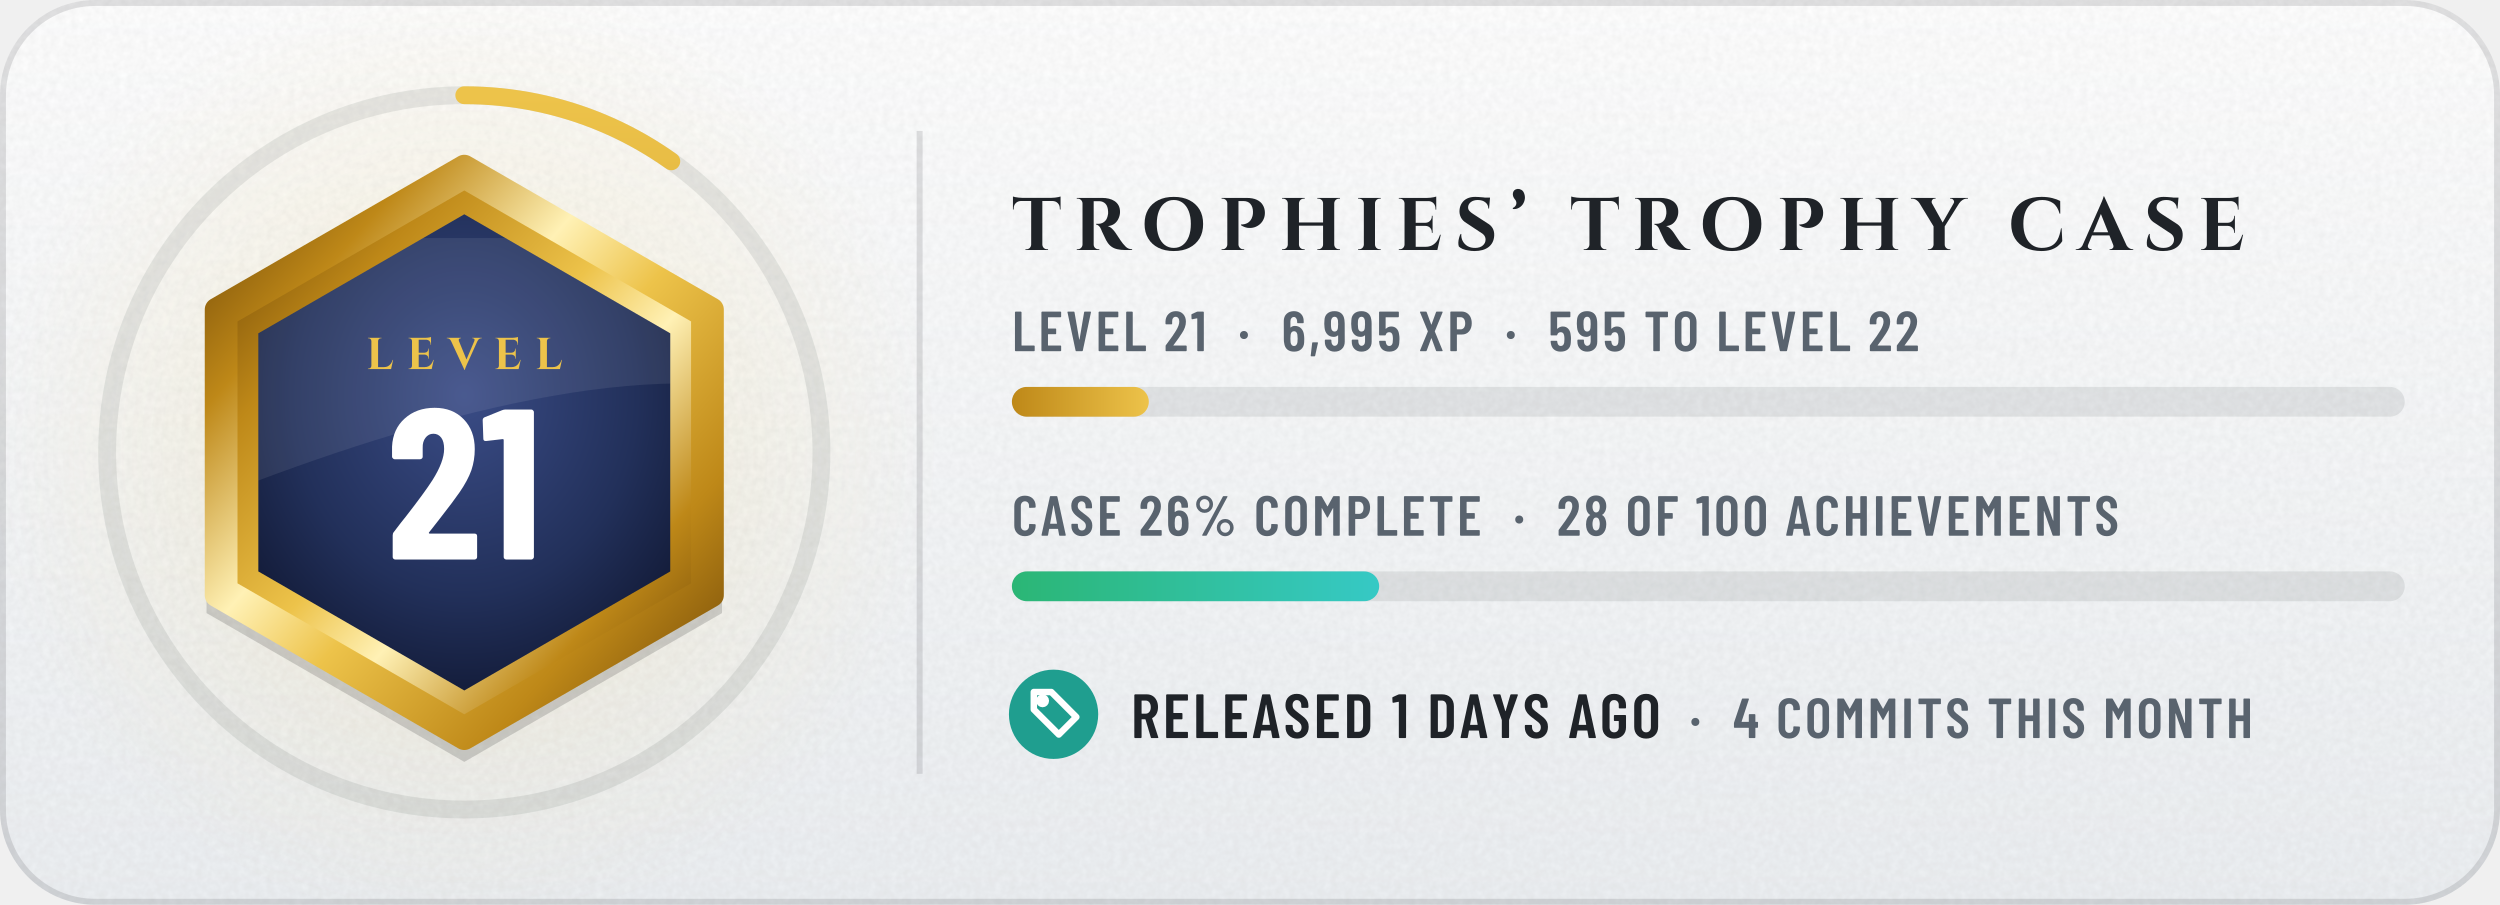
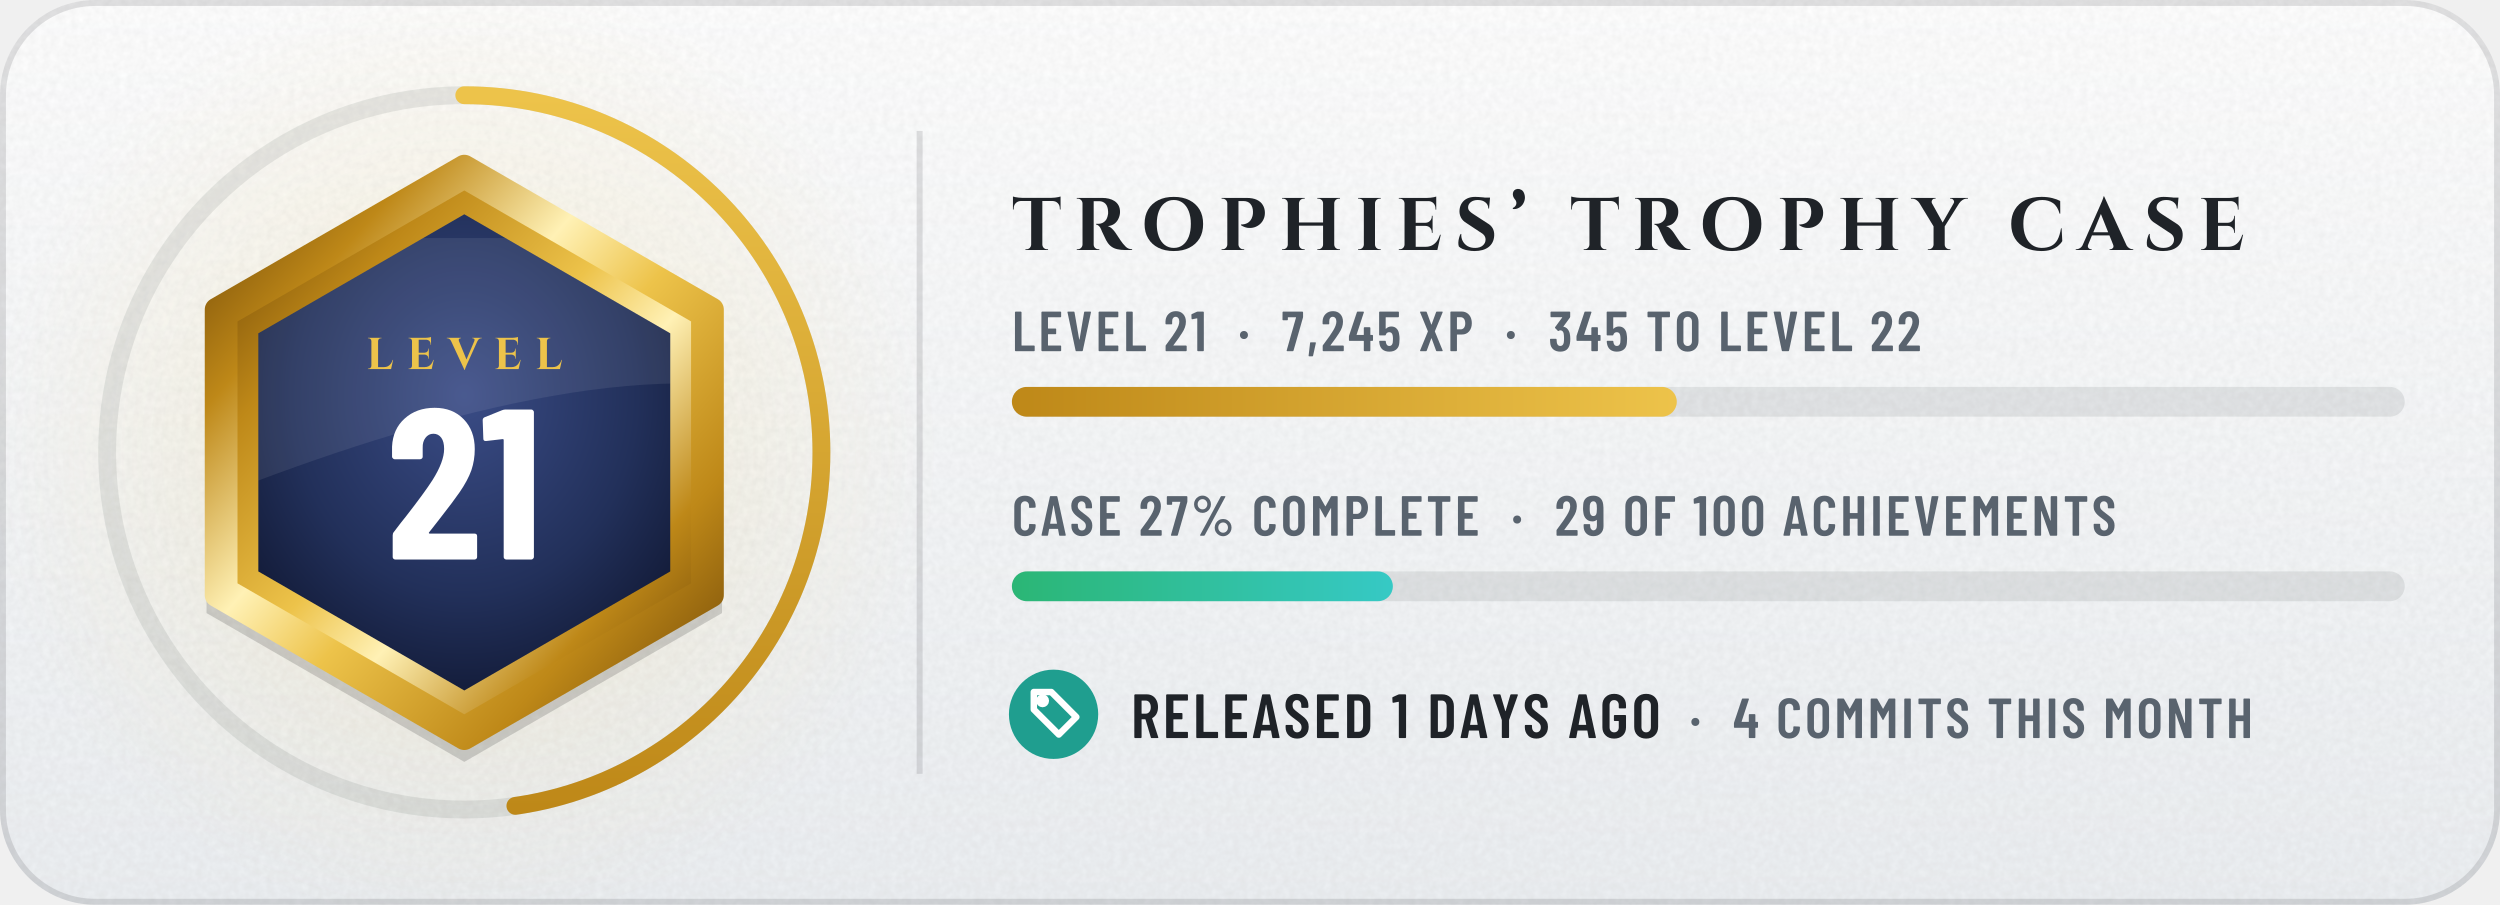
- <svg xmlns="http://www.w3.org/2000/svg" width="420" height="152" viewBox="0 0 420 152" role="img" aria-label="tannergolden/trophies: level 21, 6,995 XP, case 26% complete, released 1 days ago">
+ <svg xmlns="http://www.w3.org/2000/svg" width="420" height="152" viewBox="0 0 420 152" role="img" aria-label="tannergolden/trophies: level 21, 7,245 XP, case 27% complete, released 1 days ago">
  <style>@keyframes tw{0%,100%{opacity:.15;transform:scale(.45)}50%{opacity:1;transform:scale(1)}}.sp{transform-box:fill-box;transform-origin:center;animation:tw 3.4s ease-in-out infinite}@keyframes sh{0%{transform:translateX(-110px)}38%,100%{transform:translateX(200px)}}.sh{animation:sh 6.5s ease-in-out infinite}@keyframes fl{0%,100%{transform:translateY(0)}50%{transform:translateY(-3px)}}.fl{animation:fl 5s ease-in-out infinite}@media (prefers-reduced-motion:reduce){.sp,.fl{animation:none}.sh,.bu{display:none}}</style>
  <defs>
    <linearGradient id="bg" x1="0" y1="0" x2="0" y2="1">
      <stop offset="0" stop-color="#FFFFFF" />
      <stop offset="1" stop-color="#EDF0F3" />
    </linearGradient>
    <clipPath id="card">
      <rect width="420" height="152" rx="16" />
    </clipPath>
    <filter id="grain" x="0" y="0" width="100%" height="100%">
      <feTurbulence type="fractalNoise" baseFrequency=".85" numOctaves="2" stitchTiles="stitch" />
      <feColorMatrix values="0 0 0 0 0 0 0 0 0 0 0 0 0 0 0 0 0 0 .05 0" />
    </filter>
    <radialGradient id="glow" cx=".5" cy=".5" r=".5">
      <stop offset="0" stop-color="#EDC34A" stop-opacity="0.19" />
      <stop offset="1" stop-color="#EDC34A" stop-opacity="0" />
    </radialGradient>
    <linearGradient id="mh" x1="0" y1="0" x2="1" y2="0">
      <stop offset="0" stop-color="#6B4306" />
      <stop offset="0.2" stop-color="#BE8818" />
      <stop offset="0.4" stop-color="#FFF1B5" />
      <stop offset="0.54" stop-color="#EDC34A" />
      <stop offset="0.78" stop-color="#BE8818" />
      <stop offset="1" stop-color="#6B4306" />
    </linearGradient>
    <linearGradient id="md" x1="0" y1="0" x2="1" y2="1">
      <stop offset="0" stop-color="#6B4306" />
      <stop offset="0.2" stop-color="#BE8818" />
      <stop offset="0.4" stop-color="#FFF1B5" />
      <stop offset="0.54" stop-color="#EDC34A" />
      <stop offset="0.78" stop-color="#BE8818" />
      <stop offset="1" stop-color="#6B4306" />
    </linearGradient>
    <linearGradient id="mdr" x1="1" y1="1" x2="0" y2="0">
      <stop offset="0" stop-color="#6B4306" />
      <stop offset="0.2" stop-color="#BE8818" />
      <stop offset="0.4" stop-color="#FFF1B5" />
      <stop offset="0.54" stop-color="#EDC34A" />
      <stop offset="0.78" stop-color="#BE8818" />
      <stop offset="1" stop-color="#6B4306" />
    </linearGradient>
    <linearGradient id="dia" x1="0" y1="0" x2="1" y2="0">
      <stop offset="0" stop-color="#2F7DD1" />
      <stop offset=".5" stop-color="#7B61E0" />
      <stop offset="1" stop-color="#C2449A" />
    </linearGradient>
    <linearGradient id="pb" x1="0" y1="0" x2="1" y2="0">
      <stop offset="0" stop-color="#8FA6C0" />
      <stop offset="1" stop-color="#D3E4F4" />
    </linearGradient>
    <linearGradient id="shg" x1="0" y1="0" x2="1" y2="0">
      <stop offset="0" stop-color="#FFFFFF" stop-opacity="0" />
      <stop offset=".5" stop-color="#FFFFFF" stop-opacity=".6" />
      <stop offset="1" stop-color="#FFFFFF" stop-opacity="0" />
    </linearGradient>
    <radialGradient id="en" cx=".5" cy=".38" r=".7">
      <stop offset="0" stop-color="#3A4C86" />
      <stop offset=".6" stop-color="#22305A" />
      <stop offset="1" stop-color="#0F1630" />
    </radialGradient>
    <linearGradient id="xp" x1="0" y1="0" x2="1" y2="0">
      <stop offset="0" stop-color="#BE8818" />
      <stop offset="1" stop-color="#EDC34A" />
    </linearGradient>
    <linearGradient id="cp" x1="0" y1="0" x2="1" y2="0">
      <stop offset="0" stop-color="#2BB675" />
      <stop offset="1" stop-color="#36C9C5" />
    </linearGradient>
    <clipPath id="enc">
      <polygon points="78,36 112.6,56 112.6,96 78,116 43.4,96 43.4,56" />
    </clipPath>
  </defs>
  <g clip-path="url(#card)">
    <rect width="420" height="152" fill="url(#bg)" />
    <rect width="420" height="152" filter="url(#grain)" />
  </g>
  <rect x=".5" y=".5" width="419" height="151" rx="15.5" fill="none" stroke="#1F2328" stroke-opacity=".13" />
  <circle cx="78" cy="76" r="80" fill="url(#glow)" />
  <circle cx="78" cy="76" r="60" fill="none" stroke="#1F2328" stroke-opacity=".09" stroke-width="3" />
-   <circle cx="78" cy="76" r="60" fill="none" stroke="url(#xp)" stroke-width="3" stroke-linecap="round" stroke-dasharray="37.1 377" transform="rotate(-90 78 76)" />
+   <circle cx="78" cy="76" r="60" fill="none" stroke="url(#xp)" stroke-width="3" stroke-linecap="round" stroke-dasharray="179.9 377" transform="rotate(-90 78 76)" />
  <polygon points="78,28 121.3,53 121.3,103 78,128 34.7,103 34.7,53" fill="#000000" fill-opacity=".16" />
  <polygon points="78,28 119.6,52 119.6,100 78,124 36.4,100 36.4,52" fill="url(#md)" stroke="url(#md)" stroke-width="4" stroke-linejoin="round" />
  <polygon points="78,32 116.1,54 116.1,98 78,120 39.9,98 39.9,54" fill="url(#mdr)" />
  <polygon points="78,36 112.6,56 112.6,96 78,116 43.4,96 43.4,56" fill="url(#en)" />
  <g clip-path="url(#enc)">
    <path d="M30 40H130V66C104 60 64 72 30 86Z" fill="#FFFFFF" fill-opacity=".08" />
    <g transform="skewX(-18)">
      <rect class="sh" x="30" y="20" width="16" height="120" fill="url(#shg)" opacity=".5" />
    </g>
  </g>
  <g transform="translate(61.5 62) scale(0.0075 -0.0075)" fill="#EDC34A">
    <use href="#s76" x="0" />
    <use href="#s69" x="910" />
    <use href="#s86" x="1836" />
    <use href="#s69" x="2857" />
    <use href="#s76" x="3782" />
  </g>
  <g transform="translate(65 94) scale(0.036 -0.036)" fill="#FFFFFF">
    <use href="#n50" x="0" />
    <use href="#n49" x="438" />
  </g>
  <rect x="154" y="22" width="1" height="108" fill="#1F2328" fill-opacity=".13" />
  <g transform="translate(170 42) scale(0.0125 -0.0125)" fill="#1F2328">
    <use href="#s84" x="0" />
    <use href="#s82" x="827" />
    <use href="#s79" x="1734" />
    <use href="#s80" x="2773" />
    <use href="#s72" x="3589" />
    <use href="#s73" x="4611" />
    <use href="#s69" x="5158" />
    <use href="#s83" x="5950" />
    <use href="#s8217" x="6688" />
    <use href="#s84" x="7503" />
    <use href="#s82" x="8330" />
    <use href="#s79" x="9237" />
    <use href="#s80" x="10276" />
    <use href="#s72" x="11092" />
    <use href="#s89" x="12114" />
    <use href="#s67" x="13386" />
    <use href="#s65" x="14326" />
    <use href="#s83" x="15203" />
    <use href="#s69" x="15941" />
  </g>
  <g transform="translate(170 59) scale(0.0095 -0.0095)" fill="#59636E">
    <use href="#m76" x="0" />
    <use href="#m69" x="468" />
    <use href="#m86" x="955" />
    <use href="#m69" x="1479" />
    <use href="#m76" x="1967" />
    <use href="#m50" x="2687" />
    <use href="#m49" x="3164" />
    <use href="#m183" x="3996" />
-     <use href="#m54" x="4769" />
-     <use href="#m44" x="5251" />
-     <use href="#m57" x="5502" />
-     <use href="#m57" x="5978" />
-     <use href="#m53" x="6454" />
-     <use href="#m88" x="7187" />
-     <use href="#m80" x="7700" />
-     <use href="#m183" x="8715" />
-     <use href="#m53" x="9487" />
-     <use href="#m57" x="9968" />
-     <use href="#m53" x="10444" />
-     <use href="#m84" x="11177" />
-     <use href="#m79" x="11682" />
-     <use href="#m76" x="12454" />
-     <use href="#m69" x="12921" />
-     <use href="#m86" x="13409" />
-     <use href="#m69" x="13933" />
-     <use href="#m76" x="14420" />
-     <use href="#m50" x="15141" />
-     <use href="#m50" x="15618" />
+     <use href="#m55" x="4769" />
+     <use href="#m44" x="5214" />
+     <use href="#m50" x="5465" />
+     <use href="#m52" x="5943" />
+     <use href="#m53" x="6455" />
+     <use href="#m88" x="7188" />
+     <use href="#m80" x="7701" />
+     <use href="#m183" x="8716" />
+     <use href="#m51" x="9488" />
+     <use href="#m52" x="9967" />
+     <use href="#m53" x="10479" />
+     <use href="#m84" x="11212" />
+     <use href="#m79" x="11717" />
+     <use href="#m76" x="12489" />
+     <use href="#m69" x="12956" />
+     <use href="#m86" x="13444" />
+     <use href="#m69" x="13968" />
+     <use href="#m76" x="14455" />
+     <use href="#m50" x="15176" />
+     <use href="#m50" x="15653" />
  </g>
  <rect x="170" y="65" width="234" height="5" rx="2.5" fill="#1F2328" fill-opacity=".09" />
-   <rect x="170" y="65" width="23" height="5" rx="2.5" fill="url(#xp)" />
+   <rect x="170" y="65" width="111.7" height="5" rx="2.5" fill="url(#xp)" />
  <g transform="translate(170 90) scale(0.0095 -0.0095)" fill="#59636E">
    <use href="#m67" x="0" />
    <use href="#m65" x="510" />
    <use href="#m83" x="1018" />
    <use href="#m69" x="1505" />
    <use href="#m50" x="2245" />
-     <use href="#m54" x="2723" />
-     <use href="#m37" x="3204" />
-     <use href="#m67" x="4282" />
-     <use href="#m79" x="4791" />
-     <use href="#m77" x="5311" />
-     <use href="#m80" x="5902" />
-     <use href="#m76" x="6411" />
-     <use href="#m69" x="6879" />
-     <use href="#m84" x="7366" />
-     <use href="#m69" x="7871" />
-     <use href="#m183" x="8864" />
-     <use href="#m50" x="9637" />
-     <use href="#m56" x="10115" />
-     <use href="#m79" x="10854" />
-     <use href="#m70" x="11373" />
-     <use href="#m49" x="12094" />
-     <use href="#m48" x="12420" />
-     <use href="#m48" x="12923" />
-     <use href="#m65" x="13678" />
-     <use href="#m67" x="14187" />
-     <use href="#m72" x="14696" />
-     <use href="#m73" x="15226" />
-     <use href="#m69" x="15503" />
-     <use href="#m86" x="15990" />
-     <use href="#m69" x="16514" />
-     <use href="#m77" x="17002" />
-     <use href="#m69" x="17592" />
-     <use href="#m78" x="18080" />
-     <use href="#m84" x="18640" />
-     <use href="#m83" x="19144" />
+     <use href="#m55" x="2723" />
+     <use href="#m37" x="3167" />
+     <use href="#m67" x="4245" />
+     <use href="#m79" x="4754" />
+     <use href="#m77" x="5274" />
+     <use href="#m80" x="5865" />
+     <use href="#m76" x="6374" />
+     <use href="#m69" x="6842" />
+     <use href="#m84" x="7329" />
+     <use href="#m69" x="7834" />
+     <use href="#m183" x="8827" />
+     <use href="#m50" x="9600" />
+     <use href="#m57" x="10078" />
+     <use href="#m79" x="10806" />
+     <use href="#m70" x="11325" />
+     <use href="#m49" x="12046" />
+     <use href="#m48" x="12372" />
+     <use href="#m48" x="12875" />
+     <use href="#m65" x="13630" />
+     <use href="#m67" x="14139" />
+     <use href="#m72" x="14648" />
+     <use href="#m73" x="15178" />
+     <use href="#m69" x="15455" />
+     <use href="#m86" x="15942" />
+     <use href="#m69" x="16466" />
+     <use href="#m77" x="16954" />
+     <use href="#m69" x="17544" />
+     <use href="#m78" x="18032" />
+     <use href="#m84" x="18592" />
+     <use href="#m83" x="19096" />
  </g>
  <rect x="170" y="96" width="234" height="5" rx="2.5" fill="#1F2328" fill-opacity=".09" />
-   <rect x="170" y="96" width="61.7" height="5" rx="2.5" fill="url(#cp)" />
+   <rect x="170" y="96" width="64" height="5" rx="2.5" fill="url(#cp)" />
  <circle cx="177" cy="120" r="7.5" fill="#1F9E8F" />
  <g transform="translate(172 115) scale(0.42)" fill="none" stroke="#FFFFFF" stroke-width="2.6" stroke-linecap="round" stroke-linejoin="round">
    <path d="M11 3H4v7l10 10 7-7z" />
    <circle cx="7.5" cy="6.5" r="1.3" />
  </g>
  <g transform="translate(190 124) scale(0.0105 -0.0105)" fill="#1F2328">
    <use href="#m82" x="0" />
    <use href="#m69" x="509" />
    <use href="#m76" x="991" />
    <use href="#m69" x="1454" />
    <use href="#m65" x="1936" />
    <use href="#m83" x="2440" />
    <use href="#m69" x="2922" />
    <use href="#m68" x="3404" />
    <use href="#m49" x="4172" />
    <use href="#m68" x="4741" />
    <use href="#m65" x="5260" />
    <use href="#m89" x="5764" />
    <use href="#m83" x="6268" />
    <use href="#m65" x="6997" />
    <use href="#m71" x="7501" />
    <use href="#m79" x="8010" />
  </g>
  <g transform="translate(279 124) scale(0.0095 -0.0095)" fill="#59636E">
    <use href="#m183" x="505" />
    <use href="#m52" x="1278" />
    <use href="#m67" x="2042" />
    <use href="#m79" x="2552" />
    <use href="#m77" x="3072" />
    <use href="#m77" x="3662" />
    <use href="#m73" x="4253" />
    <use href="#m84" x="4530" />
    <use href="#m83" x="5034" />
    <use href="#m84" x="5773" />
    <use href="#m72" x="6278" />
    <use href="#m73" x="6808" />
    <use href="#m83" x="7084" />
    <use href="#m77" x="7824" />
    <use href="#m79" x="8414" />
    <use href="#m78" x="8934" />
    <use href="#m84" x="9494" />
    <use href="#m72" x="9998" />
  </g>
  <defs>
    <path id="m37" d="M54 557Q54 598 74 633Q94 668 128 688Q163 709 204 709Q244 709 278 688Q313 668 333 633Q353 598 353 557Q353 515 333 480Q313 445 279 424Q245 404 204 404Q163 404 128 424Q94 445 74 480Q54 515 54 557ZM162 14 526 692Q530 700 541 700H599Q606 700 608 696Q610 692 607 686L243 8Q239 0 228 0H170Q163 0 161 4Q159 8 162 14ZM289 557Q289 594 264 620Q239 647 204 647Q168 647 143 621Q118 595 118 557Q118 519 143 492Q168 466 204 466Q240 466 264 492Q289 519 289 557ZM419 144Q419 185 439 220Q459 255 493 276Q527 296 568 296Q609 296 643 276Q677 255 697 220Q717 185 717 144Q717 102 697 67Q677 32 643 12Q609 -9 568 -9Q527 -9 493 12Q459 32 439 67Q419 102 419 144ZM654 144Q654 182 629 208Q604 234 568 234Q532 234 507 208Q482 182 482 144Q482 106 507 80Q532 53 568 53Q604 53 629 80Q654 106 654 144Z" />
    <path id="m44" d="M33 -78 59 146Q60 157 71 157H151Q164 157 161 144L112 -80Q110 -91 99 -91H45Q39 -91 36 -88Q32 -84 33 -78Z" />
    <path id="m48" d="M38 183V517Q38 604 89 658Q140 711 224 711Q309 711 360 658Q412 604 412 517V183Q412 96 360 42Q309 -11 224 -11Q140 -11 89 42Q38 96 38 183ZM296 176V524Q296 563 276 586Q257 610 224 610Q192 610 173 586Q154 563 154 524V176Q154 137 173 114Q192 90 224 90Q257 90 276 114Q296 137 296 176Z" />
    <path id="m49" d="M122 700H218Q223 700 226 696Q230 693 230 688V12Q230 7 226 4Q223 0 218 0H126Q121 0 118 4Q114 7 114 12V576Q114 578 112 580Q111 582 109 581L27 565H24Q13 565 13 576L10 643Q10 653 18 657L107 697Q114 700 122 700Z" />
    <path id="m50" d="M173 100H392Q397 100 400 96Q404 93 404 88V12Q404 7 400 4Q397 0 392 0H43Q38 0 34 4Q31 7 31 12V92Q31 101 36 107L75 160Q114 212 152 266Q189 320 215 363Q273 459 273 522Q273 562 256 585Q238 608 209 608Q180 608 163 586Q146 563 147 526V487Q147 482 144 478Q140 475 135 475H41Q36 475 32 478Q29 482 29 487V530Q33 610 84 659Q134 708 214 708Q293 708 342 656Q390 605 390 521Q390 471 373 422Q356 373 319 317Q294 277 260 229Q225 181 214 166Q184 126 170 106Q168 104 169 102Q170 100 173 100Z" />
+     <path id="m51" d="M387 218Q387 169 380 134Q368 66 326 29Q283 -8 210 -8Q134 -8 86 32Q38 73 32 143Q30 165 28 207Q28 219 40 219H132Q144 219 144 207Q146 173 148 156Q153 125 169 108Q185 92 210 92Q234 92 250 108Q266 123 271 152Q276 182 276 230Q276 281 269 315Q263 341 248 355Q233 369 210 369Q195 369 183 360Q177 356 174 356Q172 356 166 360L119 408Q115 412 115 417Q115 421 118 425L243 595Q245 597 244 599Q242 601 239 601H49Q44 601 40 604Q37 608 37 613V688Q37 693 40 696Q44 700 49 700H373Q378 700 382 696Q385 693 385 688V609Q385 602 380 594L266 438Q262 432 268 431Q309 426 338 392Q368 358 378 307Q387 267 387 218Z" />
    <path id="m52" d="M443 275V194Q443 189 440 186Q436 182 431 182H401Q396 182 396 177V12Q396 7 392 4Q389 0 384 0H292Q287 0 284 4Q280 7 280 12V177Q280 182 275 182H29Q24 182 20 186Q17 189 17 194V259Q17 268 19 274L158 690Q161 700 171 700H271Q277 700 280 696Q283 693 281 686L153 293Q152 287 157 287H275Q280 287 280 292V412Q280 417 284 420Q287 424 292 424H384Q389 424 392 420Q396 417 396 412V292Q396 287 401 287H431Q436 287 440 284Q443 280 443 275Z" />
    <path id="m53" d="M400 216Q400 175 396 146Q391 72 344 32Q297 -8 219 -8Q145 -8 99 30Q53 68 43 144L40 172Q40 184 52 184H144Q156 184 157 172Q157 166 159 154Q171 92 219 92Q244 92 260 108Q275 124 280 153Q284 178 284 217Q284 254 278 281Q273 307 258 322Q242 336 219 336Q171 336 157 290Q154 279 144 279H51Q46 279 42 282Q39 286 39 291V688Q39 693 42 696Q46 700 51 700H377Q382 700 386 696Q389 693 389 688V612Q389 607 386 604Q382 600 377 600H160Q155 600 155 595V400Q155 397 157 396Q159 396 161 398Q178 416 202 426Q227 437 254 437Q314 437 350 398Q387 360 394 290Q400 259 400 216Z" />
-     <path id="m54" d="M401 216Q401 193 399 151Q394 75 346 34Q299 -8 221 -8Q147 -8 101 30Q55 69 46 144Q40 171 40 207L39 532Q39 613 88 660Q138 708 219 708Q295 708 343 660Q391 612 391 532V507Q391 502 388 498Q384 495 379 495H287Q282 495 278 498Q275 502 275 507V526Q275 560 258 582Q242 605 219 605Q191 605 174 583Q156 561 156 526V423Q156 420 158 419Q160 418 162 420Q191 447 234 447Q303 447 346 403Q389 359 396 286Q401 253 401 216ZM284 224Q284 250 279 295Q267 353 220 353Q196 353 180 338Q165 322 160 292Q156 257 156 224Q156 195 159 157Q164 125 180 108Q195 91 220 91Q245 91 260 109Q276 127 281 160Q284 196 284 224Z" />
-     <path id="m56" d="M325 364Q358 345 375 306Q396 259 396 200Q396 147 380 107Q360 53 318 22Q275 -8 216 -8Q158 -8 116 22Q73 52 53 106Q38 148 38 200Q38 259 56 301Q71 341 109 363Q113 366 109 369Q76 390 58 427Q38 470 38 523Q38 581 58 620Q78 664 120 688Q161 712 216 712Q270 712 312 688Q353 665 374 621Q396 579 396 523Q396 471 376 429Q358 392 325 371Q319 367 325 364ZM159 559Q152 541 152 513Q152 483 162 456Q169 435 183 423Q197 411 216 411Q237 411 252 424Q266 436 273 459Q281 483 281 513Q281 547 271 568Q264 589 250 600Q236 612 216 612Q198 612 184 602Q171 591 164 573ZM281 206Q281 244 272 271Q266 295 252 308Q237 322 216 322Q195 322 180 308Q166 294 160 268Q152 242 152 208Q152 177 158 151Q163 123 178 108Q194 92 216 92Q239 92 255 108Q271 124 276 153Q281 180 281 206Z" />
+     <path id="m55" d="M90 13 255 594Q257 600 251 600H116Q111 600 111 595V559Q111 554 108 550Q104 547 99 547H28Q23 547 20 550Q16 554 16 559L17 688Q17 693 20 696Q24 700 29 700H368Q373 700 376 696Q380 693 380 688V607Q380 603 378 593L211 10Q208 0 197 0H100Q87 0 90 13Z" />
    <path id="m57" d="M384 168Q384 87 334 40Q285 -8 204 -8Q128 -8 80 40Q32 88 32 168V193Q32 198 36 202Q39 205 44 205H136Q141 205 144 202Q148 198 148 193V174Q148 140 164 118Q181 95 204 95Q232 95 250 117Q267 139 267 174V276Q267 279 265 280Q263 281 261 279Q232 253 189 253Q120 253 77 297Q34 341 27 414Q22 447 22 484Q22 518 25 549Q29 625 76 666Q124 708 203 708Q276 708 322 670Q368 631 378 556Q383 526 383 493ZM267 476Q267 506 264 543Q253 609 204 609Q179 609 163 591Q147 573 142 540Q140 516 140 476Q140 439 145 405Q150 377 166 362Q181 347 204 347Q228 347 244 362Q259 378 263 408Q267 443 267 476Z" />
    <path id="m65" d="M325 11 306 116Q306 121 300 121H154Q148 121 148 116L129 11Q128 0 116 0H25Q11 0 14 13L162 689Q164 700 175 700H281Q292 700 294 689L442 13V9Q442 0 431 0H338Q326 0 325 11ZM171 212H282Q288 212 287 217L229 533Q228 536 226 536Q224 536 223 533L166 217Q165 212 171 212Z" />
    <path id="m67" d="M42 180V521Q42 607 94 658Q145 708 230 708Q316 708 368 658Q420 607 420 521V509Q420 504 416 500Q413 496 408 496L315 492Q303 492 303 504V529Q303 564 283 586Q263 608 230 608Q198 608 178 586Q158 564 158 529V171Q158 136 178 114Q198 92 230 92Q263 92 283 114Q303 136 303 171V196Q303 201 306 204Q310 208 315 208L408 204Q413 204 416 200Q420 197 420 192V180Q420 95 368 44Q316 -8 230 -8Q145 -8 94 44Q42 95 42 180Z" />
    <path id="m68" d="M54 12V688Q54 693 58 696Q61 700 66 700H237Q323 700 374 648Q426 596 426 509V191Q426 104 374 52Q323 0 237 0H66Q61 0 58 4Q54 7 54 12ZM175 100 235 101Q268 101 288 128Q309 154 310 198V502Q310 547 290 574Q269 600 234 600H175Q170 600 170 595V105Q170 100 175 100Z" />
    <path id="m69" d="M391 600H175Q170 600 170 595V406Q170 401 175 401H303Q308 401 312 398Q315 394 315 389V312Q315 307 312 304Q308 300 303 300H175Q170 300 170 295V105Q170 100 175 100H391Q396 100 400 96Q403 93 403 88V12Q403 7 400 4Q396 0 391 0H66Q61 0 58 4Q54 7 54 12V688Q54 693 58 696Q61 700 66 700H391Q396 700 400 696Q403 693 403 688V612Q403 607 400 604Q396 600 391 600Z" />
    <path id="m70" d="M390 600H175Q170 600 170 595V406Q170 401 175 401H302Q307 401 310 398Q314 394 314 389V312Q314 307 310 304Q307 300 302 300H175Q170 300 170 295V12Q170 7 166 4Q163 0 158 0H66Q61 0 58 4Q54 7 54 12V688Q54 693 58 696Q61 700 66 700H390Q395 700 398 696Q402 693 402 688V612Q402 607 398 604Q395 600 390 600Z" />
    <path id="m71" d="M42 173V527Q42 609 94 658Q145 708 230 708Q315 708 368 658Q420 609 420 526V487Q420 482 416 478Q413 475 408 475H316Q311 475 308 478Q304 482 304 487V528Q304 564 284 586Q263 608 230 608Q197 608 177 586Q157 564 157 528V172Q157 136 177 114Q197 92 230 92Q263 92 284 114Q304 136 304 172V268Q304 273 299 273H238Q233 273 230 276Q226 280 226 285V358Q226 363 230 366Q233 370 238 370H408Q413 370 416 366Q420 363 420 358V173Q420 91 368 42Q315 -8 230 -8Q145 -8 94 42Q42 91 42 173Z" />
    <path id="m72" d="M319 700H411Q416 700 420 696Q423 693 423 688V12Q423 7 420 4Q416 0 411 0H319Q314 0 310 4Q307 7 307 12V295Q307 300 302 300H175Q170 300 170 295V12Q170 7 166 4Q163 0 158 0H66Q61 0 58 4Q54 7 54 12V688Q54 693 58 696Q61 700 66 700H158Q163 700 166 696Q170 693 170 688V406Q170 401 175 401H302Q307 401 307 406V688Q307 693 310 696Q314 700 319 700Z" />
    <path id="m73" d="M54 12V688Q54 693 58 696Q61 700 66 700H158Q163 700 166 696Q170 693 170 688V12Q170 7 166 4Q163 0 158 0H66Q61 0 58 4Q54 7 54 12Z" />
    <path id="m76" d="M54 12V688Q54 693 58 696Q61 700 66 700H158Q163 700 166 696Q170 693 170 688V105Q170 100 175 100H391Q396 100 400 96Q403 93 403 88V12Q403 7 400 4Q396 0 391 0H66Q61 0 58 4Q54 7 54 12Z" />
    <path id="m77" d="M383 700H475Q480 700 484 696Q487 693 487 688V12Q487 7 484 4Q480 0 475 0H383Q378 0 374 4Q371 7 371 12V484Q371 488 369 488Q367 488 365 485L278 327Q273 319 269 319Q265 319 260 327L173 485Q171 488 169 488Q167 488 167 484V12Q167 7 164 4Q160 0 155 0H63Q58 0 54 4Q51 7 51 12V688Q51 693 54 696Q58 700 63 700H155Q165 700 170 692L267 521Q270 517 273 521L368 692Q373 700 383 700Z" />
    <path id="m78" d="M350 700H441Q446 700 450 696Q453 693 453 688V12Q453 7 450 4Q446 0 441 0H336Q326 0 323 10L174 434Q173 437 170 436Q168 436 168 433L169 12Q169 7 166 4Q162 0 157 0H66Q61 0 58 4Q54 7 54 12V688Q54 693 58 696Q61 700 66 700H169Q179 700 182 690L332 269Q333 266 336 266Q338 267 338 270V688Q338 693 342 696Q345 700 350 700Z" />
    <path id="m79" d="M42 182V518Q42 604 94 656Q147 708 233 708Q319 708 372 656Q425 604 425 518V182Q425 96 372 44Q319 -8 233 -8Q147 -8 94 44Q42 96 42 182ZM309 177V523Q309 561 288 584Q267 608 233 608Q199 608 178 584Q158 561 158 523V177Q158 139 178 116Q199 92 233 92Q267 92 288 116Q309 139 309 177Z" />
    <path id="m80" d="M432 495Q432 405 384 350Q337 295 259 295H174Q169 295 169 290V12Q169 7 166 4Q162 0 157 0H65Q60 0 56 4Q53 7 53 12V689Q53 694 56 698Q60 701 65 701H253Q306 701 346 675Q387 649 410 602Q432 555 432 495ZM316 492Q316 542 294 572Q271 601 234 601H174Q169 601 169 596V391Q169 386 174 386H234Q271 386 294 414Q316 443 316 492Z" />
    <path id="m82" d="M318 10 233 297Q231 301 228 301H175Q170 301 170 296V12Q170 7 166 4Q163 0 158 0H66Q61 0 58 4Q54 7 54 12V688Q54 693 58 696Q61 700 66 700H254Q307 700 348 674Q388 649 410 602Q433 556 433 496Q433 434 409 389Q385 344 342 321Q338 320 339 315L437 14Q438 12 438 9Q438 0 427 0H331Q321 0 318 10ZM170 595V396Q170 391 175 391H236Q272 391 294 419Q317 447 317 495Q317 543 294 572Q272 600 236 600H175Q170 600 170 595Z" />
    <path id="m83" d="M34 173V199Q34 204 38 208Q41 211 46 211H137Q142 211 146 208Q149 204 149 199V179Q149 140 168 116Q188 92 219 92Q250 92 270 114Q290 137 290 174Q290 200 279 219Q268 238 248 255Q228 272 184 304Q134 340 104 368Q73 396 52 436Q32 475 32 527Q32 610 82 659Q132 708 214 708Q297 708 348 656Q399 605 399 520V496Q399 491 396 488Q392 484 387 484H297Q292 484 288 488Q285 491 285 496V522Q285 561 266 584Q246 608 214 608Q184 608 165 586Q146 565 146 527Q146 491 166 466Q187 441 247 397Q308 352 339 324Q370 295 387 261Q404 227 404 180Q404 95 353 44Q302 -8 219 -8Q136 -8 85 42Q34 92 34 173Z" />
    <path id="m84" d="M425 688V612Q425 607 422 604Q418 600 413 600H286Q281 600 281 595V12Q281 7 278 4Q274 0 269 0H177Q172 0 168 4Q165 7 165 12V595Q165 600 160 600H40Q35 600 32 604Q28 607 28 612V688Q28 693 32 696Q35 700 40 700H413Q418 700 422 696Q425 693 425 688Z" />
    <path id="m86" d="M171 11 28 687 27 691Q27 700 38 700H139Q151 700 152 689L235 208Q236 205 238 205Q240 205 241 208L322 689Q323 700 335 700H433Q446 700 443 687L299 11Q297 0 286 0H184Q173 0 171 11Z" />
    <path id="m88" d="M31 14 168 347Q169 350 168 353L31 686Q30 688 30 692Q30 700 40 700H135Q145 700 148 690L228 473Q229 470 231 470Q233 470 234 473L313 690Q316 700 326 700H420Q427 700 429 696Q431 692 429 686L292 353Q291 350 292 347L429 14Q430 12 430 8Q430 0 420 0H327Q316 0 313 10L234 226Q233 229 231 229Q229 229 228 226L148 10Q145 0 134 0H40Q33 0 31 4Q29 8 31 14Z" />
    <path id="m89" d="M170 13V286L169 292L30 686Q29 688 29 691Q29 700 40 700H136Q147 700 150 690L225 433Q226 430 228 430Q230 430 231 433L306 690Q309 700 320 700H416Q422 700 425 696Q428 693 426 686L287 292L286 286V13Q286 8 282 4Q279 1 274 1H182Q177 1 174 4Q170 8 170 13Z" />
    <path id="m183" d="M37 286Q37 317 57 337Q77 357 108 357Q139 357 158 337Q178 317 178 286Q178 255 158 235Q138 215 108 215Q77 215 57 235Q37 255 37 286Z" />
    <path id="n49" d="M115 700H236Q241 700 244 696Q248 693 248 688V12Q248 7 244 4Q241 0 236 0H119Q114 0 110 4Q107 7 107 12V558Q107 562 102 562L25 553H23Q12 553 12 564L9 650Q9 660 18 664L100 697Q108 700 115 700Z" />
    <path id="n50" d="M200 121H409Q414 121 418 118Q421 114 421 109V12Q421 7 418 4Q414 0 409 0H39Q34 0 30 4Q27 7 27 12V113Q27 122 32 128Q72 181 88 200Q176 313 213 371Q267 457 267 516Q267 550 254 568Q240 587 217 587Q194 587 180 568Q166 550 167 521V480Q167 475 164 472Q160 468 155 468H36Q31 468 28 472Q24 475 24 480V527Q28 609 83 658Q138 708 223 708Q307 708 358 655Q410 602 410 515Q410 463 394 416Q377 369 340 315Q312 274 244 187L197 127Q195 125 196 123Q197 121 200 121Z" />
    <path id="s65" d="M354 720 656 60Q671 36 690 25Q714 10 737 10H745V0H427V10H436Q456 10 471 26Q486 43 474 73L425 196H190L138 69Q132 52 136 39Q141 25 153 18Q165 10 177 10H186V0H-28V10H-19Q4 10 29 25Q48 36 62 60L296 589Q299 595 306 612Q314 628 322 649Q331 670 338 690Q345 709 345 720ZM208 238H408L310 484Z" />
    <path id="s67" d="M722 292 731 120Q709 83 672 53Q635 23 580 4Q525 -14 450 -14Q328 -13 236 30Q145 74 95 155Q45 236 45 351Q45 463 94 544Q143 626 234 670Q326 714 453 714Q533 714 596 698Q660 682 703 659L704 488H695Q668 587 607 630Q546 672 464 672Q384 672 327 633Q270 594 239 523Q208 452 208 353Q208 254 238 182Q267 110 322 70Q376 30 450 28Q527 28 580 53Q633 78 666 136Q698 194 714 292Z" />
    <path id="s69" d="M606 205 560 0H42V10H55Q81 10 100 28Q118 47 119 73V627Q118 653 100 672Q81 690 55 690H42V700H423Q445 700 470 703Q494 706 515 710Q536 714 545 718V543H535V555Q535 601 508 629Q484 653 447 657H269V366H401Q438 367 462 392Q486 416 486 453V460H496V230H486V238Q486 275 462 299Q438 323 401 324H269V43H400Q450 43 488 62Q526 82 553 118Q580 155 596 205Z" />
    <path id="s72" d="M119 73V627Q118 653 100 672Q81 690 55 690H42V700H346V690H333Q307 690 288 672Q270 653 269 627V370H593V627Q593 653 574 672Q555 690 529 690H516V700H820V690H807Q781 690 762 672Q744 653 743 627V73Q744 47 762 28Q781 10 807 10H820V0H516V10H529Q555 10 574 28Q593 47 593 73V327H269V73Q270 47 288 28Q307 10 333 10H346V0H42V10H55Q81 10 100 28Q118 47 119 73Z" />
    <path id="s73" d="M119 73V627Q118 653 100 672Q81 690 55 690H42V700H346V690H333Q307 690 288 672Q270 653 269 627V73Q270 47 288 28Q307 10 333 10H346V0H42V10H55Q81 10 100 28Q118 47 119 73Z" />
    <path id="s76" d="M606 205 560 0H42V10H55Q81 10 100 28Q118 47 119 73V627Q118 653 100 672Q81 690 55 690H42V700H346V690H333Q307 690 288 672Q270 653 269 627V43H400Q450 43 488 62Q526 82 553 118Q580 155 596 205Z" />
    <path id="s79" d="M442 714Q562 714 650 670Q739 625 788 544Q836 463 836 350Q836 238 788 156Q739 75 650 30Q562 -14 442 -14Q322 -14 234 30Q145 75 97 156Q49 237 49 350Q49 462 97 544Q145 625 234 670Q322 714 442 714ZM442 28Q513 28 564 68Q615 107 643 179Q671 251 671 350Q671 449 643 521Q615 593 564 632Q513 672 442 672Q372 672 320 632Q269 593 241 521Q213 449 213 350Q213 251 241 179Q269 107 320 68Q372 28 442 28Z" />
    <path id="s80" d="M122 73V627Q122 653 103 672Q84 690 58 690H46L45 700H379Q465 700 518 675Q572 650 598 606Q625 563 627 508Q629 457 610 415Q591 373 558 345Q525 317 482 304Q440 292 394 298Q349 305 306 333V343H319Q331 343 350 347Q370 351 392 362Q413 373 432 396Q451 419 461 457Q465 470 466 486Q468 503 467 517Q466 581 432 620Q399 658 338 658H272V73Q273 47 292 28Q310 10 336 10H349V0H45V10H58Q84 10 102 28Q121 47 122 73Z" />
    <path id="s82" d="M122 73V627Q121 653 102 672Q84 690 58 690H45V700H388Q433 700 476 690Q519 680 552 658Q586 636 606 600Q626 564 626 511Q626 469 608 428Q591 386 555 356Q519 327 462 321Q494 311 520 285Q547 259 564 233Q565 231 576 215Q586 199 602 176Q617 152 634 128Q651 104 665 86Q687 59 705 42Q723 26 743 18Q763 11 789 10V0H691Q637 0 593 10Q549 19 515 42Q481 65 456 104Q448 116 438 134Q429 153 419 174Q409 195 400 214Q390 234 383 250Q376 266 373 275Q360 307 342 323Q325 339 305 342V352H336Q363 352 388 363Q414 374 434 399Q454 424 462 468Q464 477 466 489Q467 501 466 516Q463 588 430 622Q397 655 348 656Q334 657 318 656Q301 656 288 656H272V73Q272 47 291 28Q310 10 336 10H348V0H45V10H58Q84 10 102 28Q121 47 122 73Z" />
    <path id="s83" d="M277 714Q297 714 326 712Q356 710 388 707Q399 705 409 704H476L475 692Q475 692 475 692L463 557H453Q453 609 414 640Q376 672 312 672Q254 672 218 644Q183 616 181 576Q180 546 200 524Q220 502 251 483L442 359Q488 333 512 291Q535 249 532 193Q527 95 457 40Q387 -14 267 -14Q223 -14 182 -6Q140 1 108 14Q76 28 57 47Q49 69 50 100Q51 131 60 163Q68 195 81 216H90Q86 165 108 122Q131 78 174 52Q218 27 278 28Q344 29 380 62Q416 94 416 140Q416 171 398 196Q379 221 337 244L162 360Q109 390 85 437Q61 484 66 539Q71 591 97 630Q123 670 168 692Q214 714 277 714Z" />
    <path id="s84" d="M654 719V544L644 545V556Q644 603 616 630Q589 658 542 659H409V73Q410 47 428 28Q447 10 473 10H486V0H182V10H195Q221 10 240 28Q258 47 259 73V659H125Q79 658 52 630Q24 603 24 556V545L14 544V719Q24 715 44 711Q65 707 90 704Q115 701 136 701H532Q554 701 578 704Q603 707 624 711Q645 715 654 719Z" />
    <path id="s86" d="M368 -20 68 627Q52 661 28 676Q3 690 -20 690H-28V700H290V690H281Q262 690 248 674Q233 657 244 627L413 214L589 627Q602 657 586 674Q570 690 551 690H542V700H756V690H747Q725 690 700 676Q676 661 660 627H659L426 111Q424 105 416 88Q409 72 400 51Q391 30 384 10Q378 -9 377 -20Z" />
    <path id="s89" d="M543 628Q552 642 548 656Q544 671 533 680Q522 690 508 690H496V700H735V690H721Q690 690 662 672Q635 654 620 631H619L423 318V73Q423 47 442 28Q461 10 487 10H499V0H196V10H209Q235 10 254 28Q272 47 273 73V318L83 631Q69 654 42 672Q15 690 -17 690H-31V700H300V690H287Q265 690 254 670Q242 650 251 629L395 369L543 628ZM367 322H368Z" />
    <path id="s8217" d="M65 803Q83 819 108 821Q133 823 156 810Q180 798 192 771Q211 730 206 688Q200 647 178 614Q155 581 120 564Q86 546 46 551L43 564Q67 573 80 593Q94 613 92 638Q90 662 68 686Q55 703 48 724Q42 746 46 767Q50 788 65 803Z" />
  </defs>
</svg>
